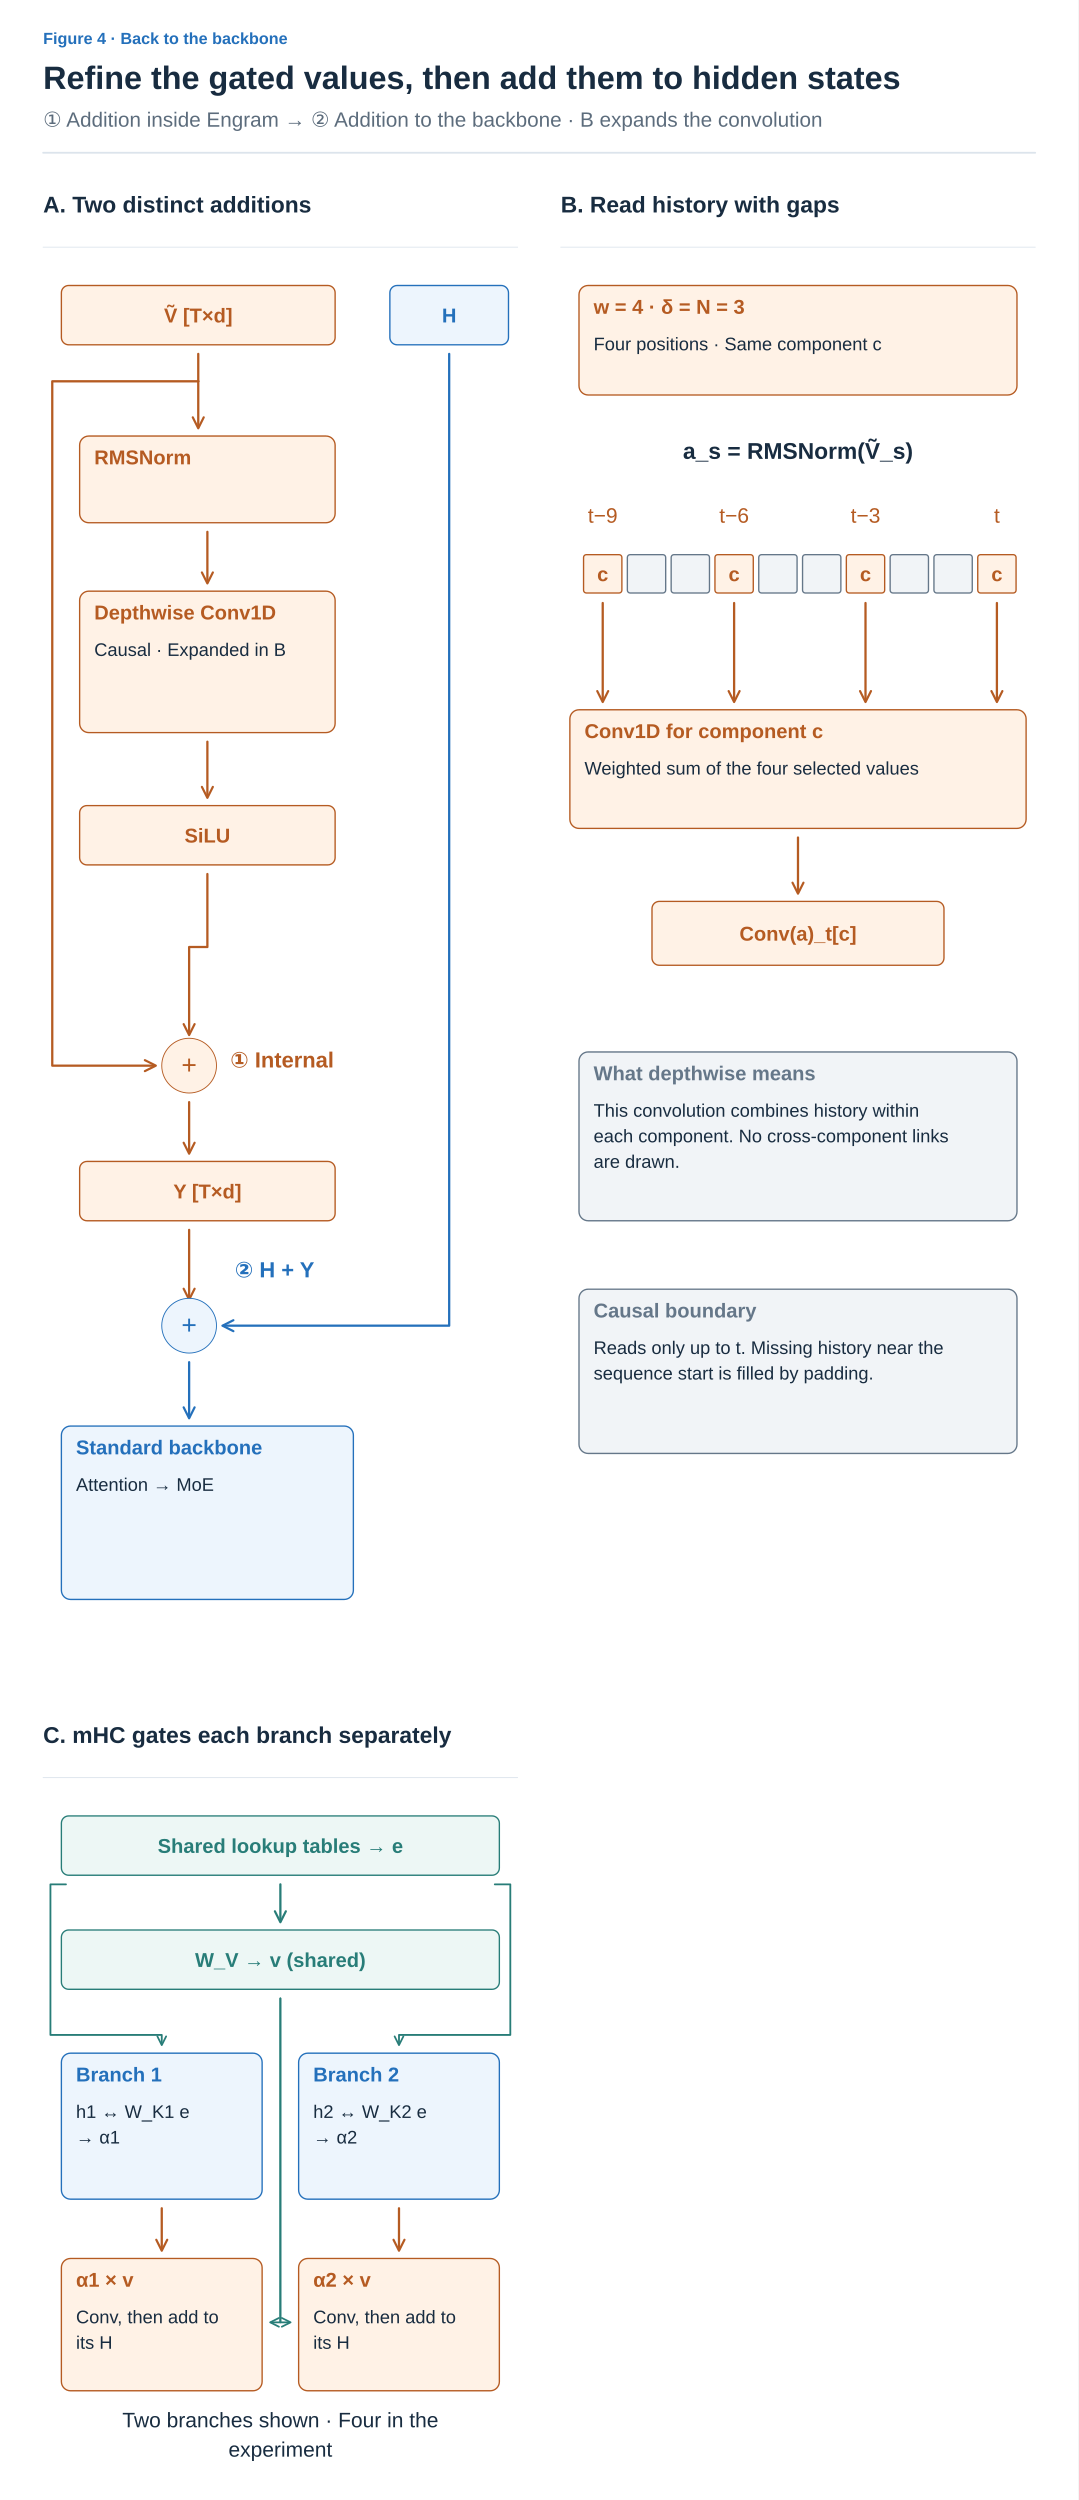
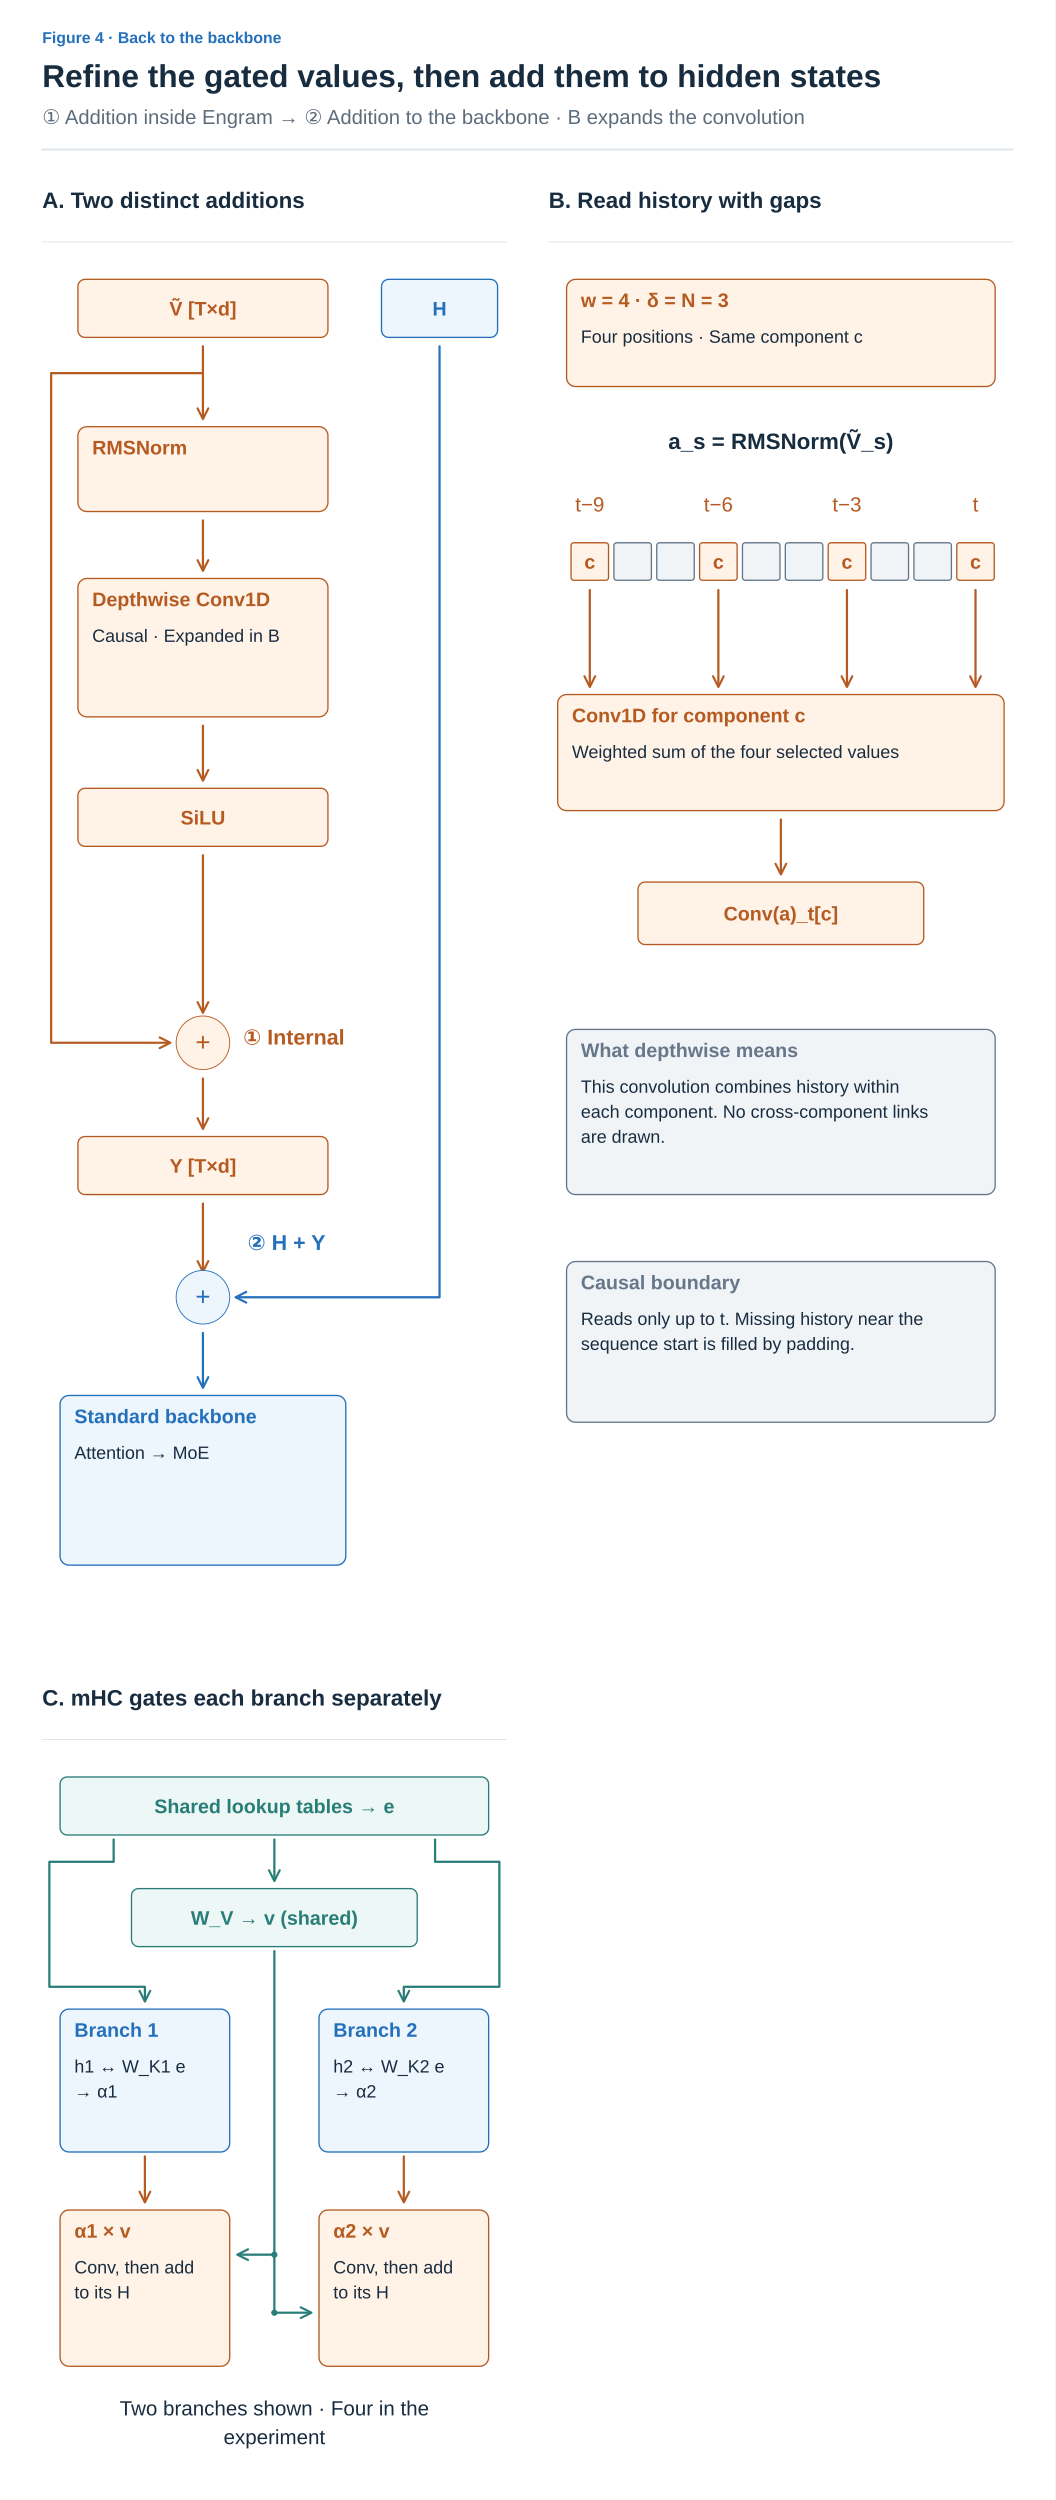
- <svg xmlns="http://www.w3.org/2000/svg" width="1200" height="2782" viewBox="0 0 1200 2782" role="img" aria-labelledby="title desc">
+ <svg xmlns="http://www.w3.org/2000/svg" width="1200" height="2843" viewBox="0 0 1200 2843" role="img" aria-labelledby="title desc">
  <defs>
    <marker id="arrow-ink" viewBox="0 0 10 10" refX="8" refY="5" markerWidth="6" markerHeight="6" orient="auto">
      <path d="M1 1 L9 5 L1 9" fill="none" stroke="#182C40" stroke-width="1.6" />
    </marker>
    <marker id="arrow-muted" viewBox="0 0 10 10" refX="8" refY="5" markerWidth="6" markerHeight="6" orient="auto">
      <path d="M1 1 L9 5 L1 9" fill="none" stroke="#5C6C7C" stroke-width="1.6" />
    </marker>
    <marker id="arrow-line" viewBox="0 0 10 10" refX="8" refY="5" markerWidth="6" markerHeight="6" orient="auto">
      <path d="M1 1 L9 5 L1 9" fill="none" stroke="#DCE4EC" stroke-width="1.6" />
    </marker>
    <marker id="arrow-paper" viewBox="0 0 10 10" refX="8" refY="5" markerWidth="6" markerHeight="6" orient="auto">
      <path d="M1 1 L9 5 L1 9" fill="none" stroke="#FFFFFF" stroke-width="1.6" />
    </marker>
    <marker id="arrow-blue" viewBox="0 0 10 10" refX="8" refY="5" markerWidth="6" markerHeight="6" orient="auto">
      <path d="M1 1 L9 5 L1 9" fill="none" stroke="#2470BB" stroke-width="1.6" />
    </marker>
    <marker id="arrow-teal" viewBox="0 0 10 10" refX="8" refY="5" markerWidth="6" markerHeight="6" orient="auto">
      <path d="M1 1 L9 5 L1 9" fill="none" stroke="#287D78" stroke-width="1.6" />
    </marker>
    <marker id="arrow-orange" viewBox="0 0 10 10" refX="8" refY="5" markerWidth="6" markerHeight="6" orient="auto">
      <path d="M1 1 L9 5 L1 9" fill="none" stroke="#B55B22" stroke-width="1.6" />
    </marker>
    <marker id="arrow-purple" viewBox="0 0 10 10" refX="8" refY="5" markerWidth="6" markerHeight="6" orient="auto">
      <path d="M1 1 L9 5 L1 9" fill="none" stroke="#7954A3" stroke-width="1.6" />
    </marker>
    <marker id="arrow-gray" viewBox="0 0 10 10" refX="8" refY="5" markerWidth="6" markerHeight="6" orient="auto">
      <path d="M1 1 L9 5 L1 9" fill="none" stroke="#657789" stroke-width="1.6" />
    </marker>
    <marker id="arrow-red" viewBox="0 0 10 10" refX="8" refY="5" markerWidth="6" markerHeight="6" orient="auto">
      <path d="M1 1 L9 5 L1 9" fill="none" stroke="#B34242" stroke-width="1.6" />
    </marker>
    <marker id="arrow-indigo" viewBox="0 0 10 10" refX="8" refY="5" markerWidth="6" markerHeight="6" orient="auto">
      <path d="M1 1 L9 5 L1 9" fill="none" stroke="#4C60A8" stroke-width="1.6" />
    </marker>
    <marker id="arrow-slate" viewBox="0 0 10 10" refX="8" refY="5" markerWidth="6" markerHeight="6" orient="auto">
      <path d="M1 1 L9 5 L1 9" fill="none" stroke="#8191A0" stroke-width="1.6" />
    </marker>
    <marker id="arrow-surface" viewBox="0 0 10 10" refX="8" refY="5" markerWidth="6" markerHeight="6" orient="auto">
      <path d="M1 1 L9 5 L1 9" fill="none" stroke="#F8FAFC" stroke-width="1.6" />
    </marker>
  </defs>
  <style>text{font-family:Arial,"Apple SD Gothic Neo","Noto Sans KR",sans-serif}text[font-family]{font-family:Menlo,Consolas,monospace}path{stroke-linecap:round;stroke-linejoin:round}</style>
  <rect width="100%" height="100%" fill="white" />
  <text x="48" y="49" fill="#2470BB" font-size="18" font-weight="600" text-anchor="start" data-max-width="1104">Figure 4 · Back to the backbone</text>
  <text x="48" y="99" fill="#182C40" font-size="36" font-weight="700" text-anchor="start" data-max-width="1104">Refine the gated values, then add them to hidden states</text>
  <text x="48" y="141" fill="#5C6C7C" font-size="23" font-weight="400" text-anchor="start" data-max-width="1104">① Addition inside Engram → ② Addition to the backbone · B expands the convolution</text>
  <path d="M48,170 H1152" stroke="#DCE4EC" stroke-width="2" />
  <g transform="translate(48 206) scale(1.015385)" data-panel="1">
    <text x="0" y="30" fill="#182C40" font-size="25" font-weight="600" text-anchor="start" data-max-width="520">A. Two distinct additions</text>
    <path d="M0 68 L520 68" stroke="#DCE4EC" stroke-width="1" fill="none" />
-     <rect x="20" y="110" width="300" height="65" rx="8" fill="#FFF2E6" stroke="#B55B22" stroke-width="1.5" />
-     <text x="170" y="150.5" fill="#B55B22" font-size="22" font-weight="600" text-anchor="middle" data-max-width="288">Ṽ [T×d]</text>
+     <rect x="40" y="110" width="280" height="65" rx="8" fill="#FFF2E6" stroke="#B55B22" stroke-width="1.5" />
+     <text x="180" y="150.5" fill="#B55B22" font-size="22" font-weight="600" text-anchor="middle" data-max-width="268">Ṽ [T×d]</text>
    <rect x="380" y="110" width="130" height="65" rx="8" fill="#EDF5FD" stroke="#2470BB" stroke-width="1.5" />
    <text x="445" y="150.5" fill="#2470BB" font-size="22" font-weight="600" text-anchor="middle" data-max-width="118">H</text>
-     <path d="M170 185 L170 215" stroke="#B55B22" stroke-width="2.5" fill="none" />
-     <path d="M170 215 H10 V965 H122" stroke="#B55B22" stroke-width="2.5" fill="none" marker-end="url(#arrow-orange)" />
-     <path d="M170 215 L170 265" stroke="#B55B22" stroke-width="2.5" fill="none" marker-end="url(#arrow-orange)" />
+     <path d="M180 185 L180 215" stroke="#B55B22" stroke-width="2.5" fill="none" />
+     <path d="M180 215 H10 V965 H142" stroke="#B55B22" stroke-width="2.5" fill="none" marker-end="url(#arrow-orange)" />
+     <path d="M180 215 L180 265" stroke="#B55B22" stroke-width="2.5" fill="none" marker-end="url(#arrow-orange)" />
    <g data-container="true">
      <rect x="40" y="275" width="280" height="95" rx="10" fill="#FFF2E6" stroke="#B55B22" stroke-width="1.5" />
      <text x="56" y="306" fill="#B55B22" font-size="22" font-weight="600" text-anchor="start" data-max-width="248">RMSNorm</text>
    </g>
    <path d="M180 380 L180 435" stroke="#B55B22" stroke-width="2.5" fill="none" marker-end="url(#arrow-orange)" />
    <g data-container="true">
      <rect x="40" y="445" width="280" height="155" rx="10" fill="#FFF2E6" stroke="#B55B22" stroke-width="1.5" />
      <text x="56" y="476" fill="#B55B22" font-size="22" font-weight="600" text-anchor="start" data-max-width="248">Depthwise Conv1D</text>
      <text x="56" y="516" fill="#182C40" font-size="20" font-weight="400" text-anchor="start" data-max-width="248">Causal · Expanded in B</text>
    </g>
    <path d="M180 610 L180 670" stroke="#B55B22" stroke-width="2.5" fill="none" marker-end="url(#arrow-orange)" />
    <rect x="40" y="680" width="280" height="65" rx="8" fill="#FFF2E6" stroke="#B55B22" stroke-width="1.5" />
    <text x="180" y="720.5" fill="#B55B22" font-size="22" font-weight="600" text-anchor="middle" data-max-width="268">SiLU</text>
-     <path d="M180 755 V835 H160 V930" stroke="#B55B22" stroke-width="2.5" fill="none" marker-end="url(#arrow-orange)" />
-     <circle cx="160" cy="965" r="30" fill="#FFF2E6" stroke="#B55B22" />
-     <text x="160" y="974" fill="#B55B22" font-size="29" font-weight="400" text-anchor="middle" data-max-width="40">+</text>
-     <text x="205" y="967" fill="#B55B22" font-size="24" font-weight="600" text-anchor="start" data-max-width="150">① Internal</text>
-     <path d="M160 1005 L160 1060" stroke="#B55B22" stroke-width="2.5" fill="none" marker-end="url(#arrow-orange)" />
+     <path d="M180 755 L180 930" stroke="#B55B22" stroke-width="2.5" fill="none" marker-end="url(#arrow-orange)" />
+     <circle cx="180" cy="965" r="30" fill="#FFF2E6" stroke="#B55B22" />
+     <text x="180" y="974" fill="#B55B22" font-size="29" font-weight="400" text-anchor="middle" data-max-width="40">+</text>
+     <text x="225" y="967" fill="#B55B22" font-size="24" font-weight="600" text-anchor="start" data-max-width="150">① Internal</text>
+     <path d="M180 1005 L180 1060" stroke="#B55B22" stroke-width="2.5" fill="none" marker-end="url(#arrow-orange)" />
    <rect x="40" y="1070" width="280" height="65" rx="8" fill="#FFF2E6" stroke="#B55B22" stroke-width="1.5" />
    <text x="180" y="1110.5" fill="#B55B22" font-size="22" font-weight="600" text-anchor="middle" data-max-width="268">Y [T×d]</text>
-     <path d="M160 1145 L160 1220" stroke="#B55B22" stroke-width="2.5" fill="none" marker-end="url(#arrow-orange)" />
-     <path d="M445 185 V1250 H198" stroke="#2470BB" stroke-width="2.5" fill="none" marker-end="url(#arrow-blue)" />
-     <circle cx="160" cy="1250" r="30" fill="#EDF5FD" stroke="#2470BB" />
-     <text x="160" y="1259" fill="#2470BB" font-size="29" font-weight="400" text-anchor="middle" data-max-width="40">+</text>
-     <text x="210" y="1197" fill="#2470BB" font-size="24" font-weight="600" text-anchor="start" data-max-width="200">② H + Y</text>
-     <path d="M160 1290 L160 1350" stroke="#2470BB" stroke-width="2.5" fill="none" marker-end="url(#arrow-blue)" />
+     <path d="M180 1145 L180 1220" stroke="#B55B22" stroke-width="2.5" fill="none" marker-end="url(#arrow-orange)" />
+     <path d="M445 185 V1250 H218" stroke="#2470BB" stroke-width="2.5" fill="none" marker-end="url(#arrow-blue)" />
+     <circle cx="180" cy="1250" r="30" fill="#EDF5FD" stroke="#2470BB" />
+     <text x="180" y="1259" fill="#2470BB" font-size="29" font-weight="400" text-anchor="middle" data-max-width="40">+</text>
+     <text x="230" y="1197" fill="#2470BB" font-size="24" font-weight="600" text-anchor="start" data-max-width="200">② H + Y</text>
+     <path d="M180 1290 L180 1350" stroke="#2470BB" stroke-width="2.5" fill="none" marker-end="url(#arrow-blue)" />
    <g data-container="true">
      <rect x="20" y="1360" width="320" height="190" rx="10" fill="#EDF5FD" stroke="#2470BB" stroke-width="1.5" />
      <text x="36" y="1391" fill="#2470BB" font-size="22" font-weight="600" text-anchor="start" data-max-width="288">Standard backbone</text>
      <text x="36" y="1431" fill="#182C40" font-size="20" font-weight="400" text-anchor="start" data-max-width="288">Attention → MoE</text>
    </g>
  </g>
  <g transform="translate(624 206) scale(1.015385)" data-panel="2">
    <text x="0" y="30" fill="#182C40" font-size="25" font-weight="600" text-anchor="start" data-max-width="520">B. Read history with gaps</text>
    <path d="M0 68 L520 68" stroke="#DCE4EC" stroke-width="1" fill="none" />
    <g data-container="true">
      <rect x="20" y="110" width="480" height="120" rx="10" fill="#FFF2E6" stroke="#B55B22" stroke-width="1.5" />
      <text x="36" y="141" fill="#B55B22" font-size="22" font-weight="600" text-anchor="start" data-max-width="448">w = 4 · δ = N = 3</text>
      <text x="36" y="181" fill="#182C40" font-size="20" font-weight="400" text-anchor="start" data-max-width="448">Four positions · Same component c</text>
    </g>
    <text x="260" y="300" fill="#182C40" font-size="25" font-weight="600" text-anchor="middle" data-max-width="500">a_s = RMSNorm(Ṽ_s)</text>
    <rect x="25" y="405" width="42" height="42" rx="3" fill="#FFF2E6" stroke="#B55B22" stroke-width="1.5" />
    <rect x="73" y="405" width="42" height="42" rx="3" fill="#F1F4F7" stroke="#657789" stroke-width="1.5" />
    <rect x="121" y="405" width="42" height="42" rx="3" fill="#F1F4F7" stroke="#657789" stroke-width="1.5" />
    <rect x="169" y="405" width="42" height="42" rx="3" fill="#FFF2E6" stroke="#B55B22" stroke-width="1.5" />
    <rect x="217" y="405" width="42" height="42" rx="3" fill="#F1F4F7" stroke="#657789" stroke-width="1.5" />
    <rect x="265" y="405" width="42" height="42" rx="3" fill="#F1F4F7" stroke="#657789" stroke-width="1.5" />
    <rect x="313" y="405" width="42" height="42" rx="3" fill="#FFF2E6" stroke="#B55B22" stroke-width="1.5" />
    <rect x="361" y="405" width="42" height="42" rx="3" fill="#F1F4F7" stroke="#657789" stroke-width="1.5" />
    <rect x="409" y="405" width="42" height="42" rx="3" fill="#F1F4F7" stroke="#657789" stroke-width="1.5" />
    <rect x="457" y="405" width="42" height="42" rx="3" fill="#FFF2E6" stroke="#B55B22" stroke-width="1.5" />
    <text x="46" y="370" fill="#B55B22" font-size="23" font-weight="400" text-anchor="middle" data-max-width="80">t−9</text>
    <text x="46" y="434" fill="#B55B22" font-size="22" font-weight="600" text-anchor="middle" data-max-width="36">c</text>
    <path d="M46 458 L46 565" stroke="#B55B22" stroke-width="2.5" fill="none" marker-end="url(#arrow-orange)" />
    <text x="190" y="370" fill="#B55B22" font-size="23" font-weight="400" text-anchor="middle" data-max-width="80">t−6</text>
    <text x="190" y="434" fill="#B55B22" font-size="22" font-weight="600" text-anchor="middle" data-max-width="36">c</text>
    <path d="M190 458 L190 565" stroke="#B55B22" stroke-width="2.5" fill="none" marker-end="url(#arrow-orange)" />
    <text x="334" y="370" fill="#B55B22" font-size="23" font-weight="400" text-anchor="middle" data-max-width="80">t−3</text>
    <text x="334" y="434" fill="#B55B22" font-size="22" font-weight="600" text-anchor="middle" data-max-width="36">c</text>
    <path d="M334 458 L334 565" stroke="#B55B22" stroke-width="2.5" fill="none" marker-end="url(#arrow-orange)" />
    <text x="478" y="370" fill="#B55B22" font-size="23" font-weight="400" text-anchor="middle" data-max-width="80">t</text>
    <text x="478" y="434" fill="#B55B22" font-size="22" font-weight="600" text-anchor="middle" data-max-width="36">c</text>
    <path d="M478 458 L478 565" stroke="#B55B22" stroke-width="2.5" fill="none" marker-end="url(#arrow-orange)" />
    <g data-container="true">
      <rect x="10" y="575" width="500" height="130" rx="10" fill="#FFF2E6" stroke="#B55B22" stroke-width="1.5" />
      <text x="26" y="606" fill="#B55B22" font-size="22" font-weight="600" text-anchor="start" data-max-width="468">Conv1D for component c</text>
      <text x="26" y="646" fill="#182C40" font-size="20" font-weight="400" text-anchor="start" data-max-width="468">Weighted sum of the four selected values</text>
    </g>
    <path d="M260 715 L260 775" stroke="#B55B22" stroke-width="2.5" fill="none" marker-end="url(#arrow-orange)" />
    <rect x="100" y="785" width="320" height="70" rx="8" fill="#FFF2E6" stroke="#B55B22" stroke-width="1.5" />
    <text x="260" y="828" fill="#B55B22" font-size="22" font-weight="600" text-anchor="middle" data-max-width="308">Conv(a)_t[c]</text>
    <g data-container="true">
      <rect x="20" y="950" width="480" height="185" rx="10" fill="#F1F4F7" stroke="#657789" stroke-width="1.5" />
      <text x="36" y="981" fill="#657789" font-size="22" font-weight="600" text-anchor="start" data-max-width="448">What depthwise means</text>
      <text x="36" y="1021" fill="#182C40" font-size="20" font-weight="400" text-anchor="start" data-max-width="448">This convolution combines history within</text>
      <text x="36" y="1049" fill="#182C40" font-size="20" font-weight="400" text-anchor="start" data-max-width="448">each component. No cross-component links</text>
      <text x="36" y="1077" fill="#182C40" font-size="20" font-weight="400" text-anchor="start" data-max-width="448">are drawn.</text>
    </g>
    <g data-container="true">
      <rect x="20" y="1210" width="480" height="180" rx="10" fill="#F1F4F7" stroke="#657789" stroke-width="1.5" />
      <text x="36" y="1241" fill="#657789" font-size="22" font-weight="600" text-anchor="start" data-max-width="448">Causal boundary</text>
      <text x="36" y="1281" fill="#182C40" font-size="20" font-weight="400" text-anchor="start" data-max-width="448">Reads only up to t. Missing history near the</text>
      <text x="36" y="1309" fill="#182C40" font-size="20" font-weight="400" text-anchor="start" data-max-width="448">sequence start is filled by padding.</text>
    </g>
  </g>
  <g transform="translate(48 1909.077) scale(1.015385)" data-panel="3">
    <text x="0" y="30" fill="#182C40" font-size="25" font-weight="600" text-anchor="start" data-max-width="520">C. mHC gates each branch separately</text>
    <path d="M0 68 L520 68" stroke="#DCE4EC" stroke-width="1" fill="none" />
    <rect x="20" y="110" width="480" height="65" rx="8" fill="#EDF7F5" stroke="#287D78" stroke-width="1.5" />
    <text x="260" y="150.5" fill="#287D78" font-size="22" font-weight="600" text-anchor="middle" data-max-width="468">Shared lookup tables → e</text>
-     <path d="M260 185 L260 225" stroke="#287D78" stroke-width="2.5" fill="none" marker-end="url(#arrow-teal)" />
-     <rect x="20" y="235" width="480" height="65" rx="8" fill="#EDF7F5" stroke="#287D78" stroke-width="1.5" />
-     <text x="260" y="275.5" fill="#287D78" font-size="22" font-weight="600" text-anchor="middle" data-max-width="468">W_V → v (shared)</text>
+     <path d="M260 180 L260 225" stroke="#287D78" stroke-width="2.5" fill="none" marker-end="url(#arrow-teal)" />
+     <rect x="100" y="235" width="320" height="65" rx="8" fill="#EDF7F5" stroke="#287D78" stroke-width="1.5" />
+     <text x="260" y="275.5" fill="#287D78" font-size="22" font-weight="600" text-anchor="middle" data-max-width="308">W_V → v (shared)</text>
+     <path d="M260 305 L260 710" stroke="#287D78" stroke-width="2.5" fill="none" />
    <g data-container="true">
-       <rect x="20" y="370" width="220" height="160" rx="10" fill="#EDF5FD" stroke="#2470BB" stroke-width="1.5" />
-       <text x="36" y="401" fill="#2470BB" font-size="22" font-weight="600" text-anchor="start" data-max-width="188">Branch 1</text>
-       <text x="36" y="441" fill="#182C40" font-size="20" font-weight="400" text-anchor="start" data-max-width="188">h1 ↔ W_K1 e</text>
-       <text x="36" y="469" fill="#182C40" font-size="20" font-weight="400" text-anchor="start" data-max-width="188">→ α1</text>
+       <rect x="20" y="370" width="190" height="160" rx="10" fill="#EDF5FD" stroke="#2470BB" stroke-width="1.5" />
+       <text x="36" y="401" fill="#2470BB" font-size="22" font-weight="600" text-anchor="start" data-max-width="158">Branch 1</text>
+       <text x="36" y="441" fill="#182C40" font-size="20" font-weight="400" text-anchor="start" data-max-width="158">h1 ↔ W_K1 e</text>
+       <text x="36" y="469" fill="#182C40" font-size="20" font-weight="400" text-anchor="start" data-max-width="158">→ α1</text>
    </g>
-     <path d="M25 185 H8 V350 H130 V360" stroke="#287D78" stroke-width="2" fill="none" marker-end="url(#arrow-teal)" />
-     <path d="M260 310 V665 H250" stroke="#287D78" stroke-width="2" fill="none" marker-end="url(#arrow-teal)" />
-     <path d="M130 540 L130 585" stroke="#B55B22" stroke-width="2.5" fill="none" marker-end="url(#arrow-orange)" />
+     <path d="M80 180 V205 H8 V345 H115 V360" stroke="#287D78" stroke-width="2.5" fill="none" marker-end="url(#arrow-teal)" />
+     <path d="M115 535 L115 585" stroke="#B55B22" stroke-width="2.5" fill="none" marker-end="url(#arrow-orange)" />
    <g data-container="true">
-       <rect x="20" y="595" width="220" height="145" rx="10" fill="#FFF2E6" stroke="#B55B22" stroke-width="1.5" />
-       <text x="36" y="626" fill="#B55B22" font-size="22" font-weight="600" text-anchor="start" data-max-width="188">α1 × v</text>
-       <text x="36" y="666" fill="#182C40" font-size="20" font-weight="400" text-anchor="start" data-max-width="188">Conv, then add to</text>
-       <text x="36" y="694" fill="#182C40" font-size="20" font-weight="400" text-anchor="start" data-max-width="188">its H</text>
+       <rect x="20" y="595" width="190" height="175" rx="10" fill="#FFF2E6" stroke="#B55B22" stroke-width="1.5" />
+       <text x="36" y="626" fill="#B55B22" font-size="22" font-weight="600" text-anchor="start" data-max-width="158">α1 × v</text>
+       <text x="36" y="666" fill="#182C40" font-size="20" font-weight="400" text-anchor="start" data-max-width="158">Conv, then add</text>
+       <text x="36" y="694" fill="#182C40" font-size="20" font-weight="400" text-anchor="start" data-max-width="158">to its H</text>
    </g>
+     <circle cx="260" cy="645" r="3" fill="#287D78" stroke="#287D78" />
+     <path d="M260 645 L220 645" stroke="#287D78" stroke-width="2.5" fill="none" marker-end="url(#arrow-teal)" />
    <g data-container="true">
-       <rect x="280" y="370" width="220" height="160" rx="10" fill="#EDF5FD" stroke="#2470BB" stroke-width="1.5" />
-       <text x="296" y="401" fill="#2470BB" font-size="22" font-weight="600" text-anchor="start" data-max-width="188">Branch 2</text>
-       <text x="296" y="441" fill="#182C40" font-size="20" font-weight="400" text-anchor="start" data-max-width="188">h2 ↔ W_K2 e</text>
-       <text x="296" y="469" fill="#182C40" font-size="20" font-weight="400" text-anchor="start" data-max-width="188">→ α2</text>
+       <rect x="310" y="370" width="190" height="160" rx="10" fill="#EDF5FD" stroke="#2470BB" stroke-width="1.5" />
+       <text x="326" y="401" fill="#2470BB" font-size="22" font-weight="600" text-anchor="start" data-max-width="158">Branch 2</text>
+       <text x="326" y="441" fill="#182C40" font-size="20" font-weight="400" text-anchor="start" data-max-width="158">h2 ↔ W_K2 e</text>
+       <text x="326" y="469" fill="#182C40" font-size="20" font-weight="400" text-anchor="start" data-max-width="158">→ α2</text>
    </g>
-     <path d="M495 185 H512 V350 H390 V360" stroke="#287D78" stroke-width="2" fill="none" marker-end="url(#arrow-teal)" />
-     <path d="M260 310 V665 H270" stroke="#287D78" stroke-width="2" fill="none" marker-end="url(#arrow-teal)" />
-     <path d="M390 540 L390 585" stroke="#B55B22" stroke-width="2.5" fill="none" marker-end="url(#arrow-orange)" />
+     <path d="M440 180 V205 H512 V345 H405 V360" stroke="#287D78" stroke-width="2.5" fill="none" marker-end="url(#arrow-teal)" />
+     <path d="M405 535 L405 585" stroke="#B55B22" stroke-width="2.5" fill="none" marker-end="url(#arrow-orange)" />
    <g data-container="true">
-       <rect x="280" y="595" width="220" height="145" rx="10" fill="#FFF2E6" stroke="#B55B22" stroke-width="1.5" />
-       <text x="296" y="626" fill="#B55B22" font-size="22" font-weight="600" text-anchor="start" data-max-width="188">α2 × v</text>
-       <text x="296" y="666" fill="#182C40" font-size="20" font-weight="400" text-anchor="start" data-max-width="188">Conv, then add to</text>
-       <text x="296" y="694" fill="#182C40" font-size="20" font-weight="400" text-anchor="start" data-max-width="188">its H</text>
+       <rect x="310" y="595" width="190" height="175" rx="10" fill="#FFF2E6" stroke="#B55B22" stroke-width="1.5" />
+       <text x="326" y="626" fill="#B55B22" font-size="22" font-weight="600" text-anchor="start" data-max-width="158">α2 × v</text>
+       <text x="326" y="666" fill="#182C40" font-size="20" font-weight="400" text-anchor="start" data-max-width="158">Conv, then add</text>
+       <text x="326" y="694" fill="#182C40" font-size="20" font-weight="400" text-anchor="start" data-max-width="158">to its H</text>
    </g>
-     <text x="260" y="780" fill="#182C40" font-size="23" font-weight="400" text-anchor="middle" data-max-width="490">Two branches shown · Four in the</text>
-     <text x="260" y="812.2" fill="#182C40" font-size="23" font-weight="400" text-anchor="middle" data-max-width="490">experiment</text>
+     <circle cx="260" cy="710" r="3" fill="#287D78" stroke="#287D78" />
+     <path d="M260 710 L300 710" stroke="#287D78" stroke-width="2.5" fill="none" marker-end="url(#arrow-teal)" />
+     <text x="260" y="825" fill="#182C40" font-size="23" font-weight="400" text-anchor="middle" data-max-width="490">Two branches shown · Four in the</text>
+     <text x="260" y="857.2" fill="#182C40" font-size="23" font-weight="400" text-anchor="middle" data-max-width="490">experiment</text>
  </g>
</svg>
